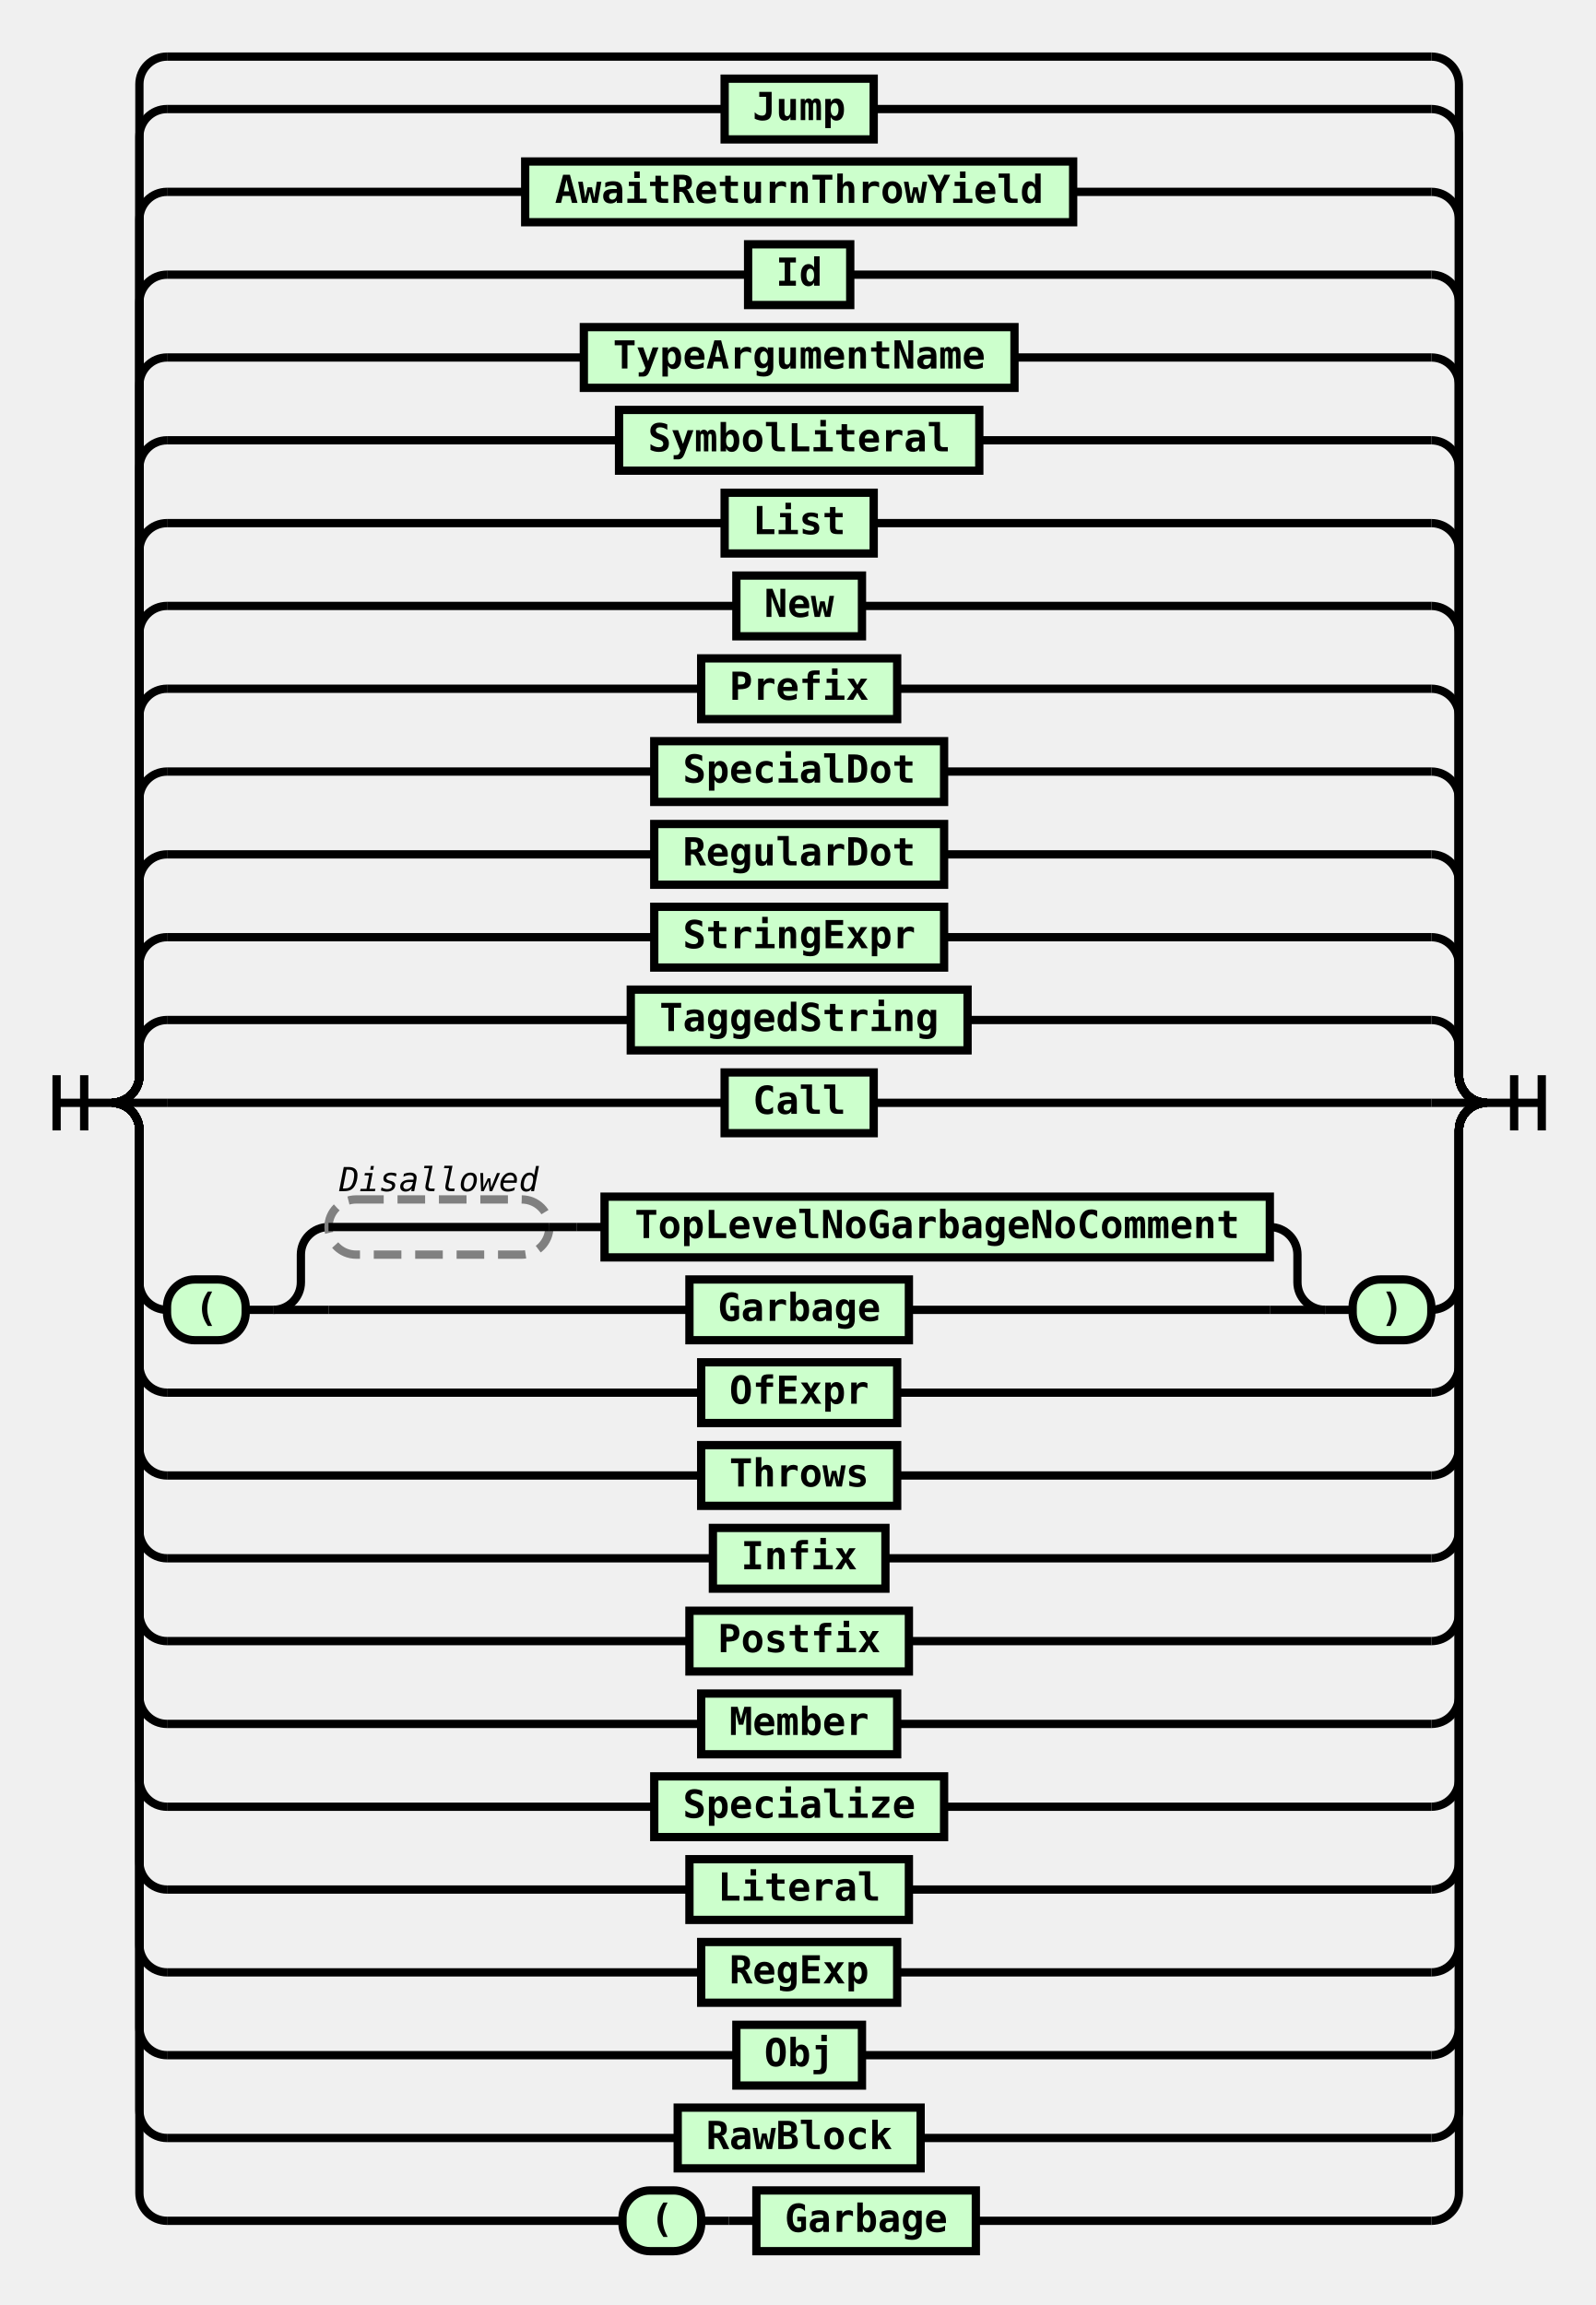
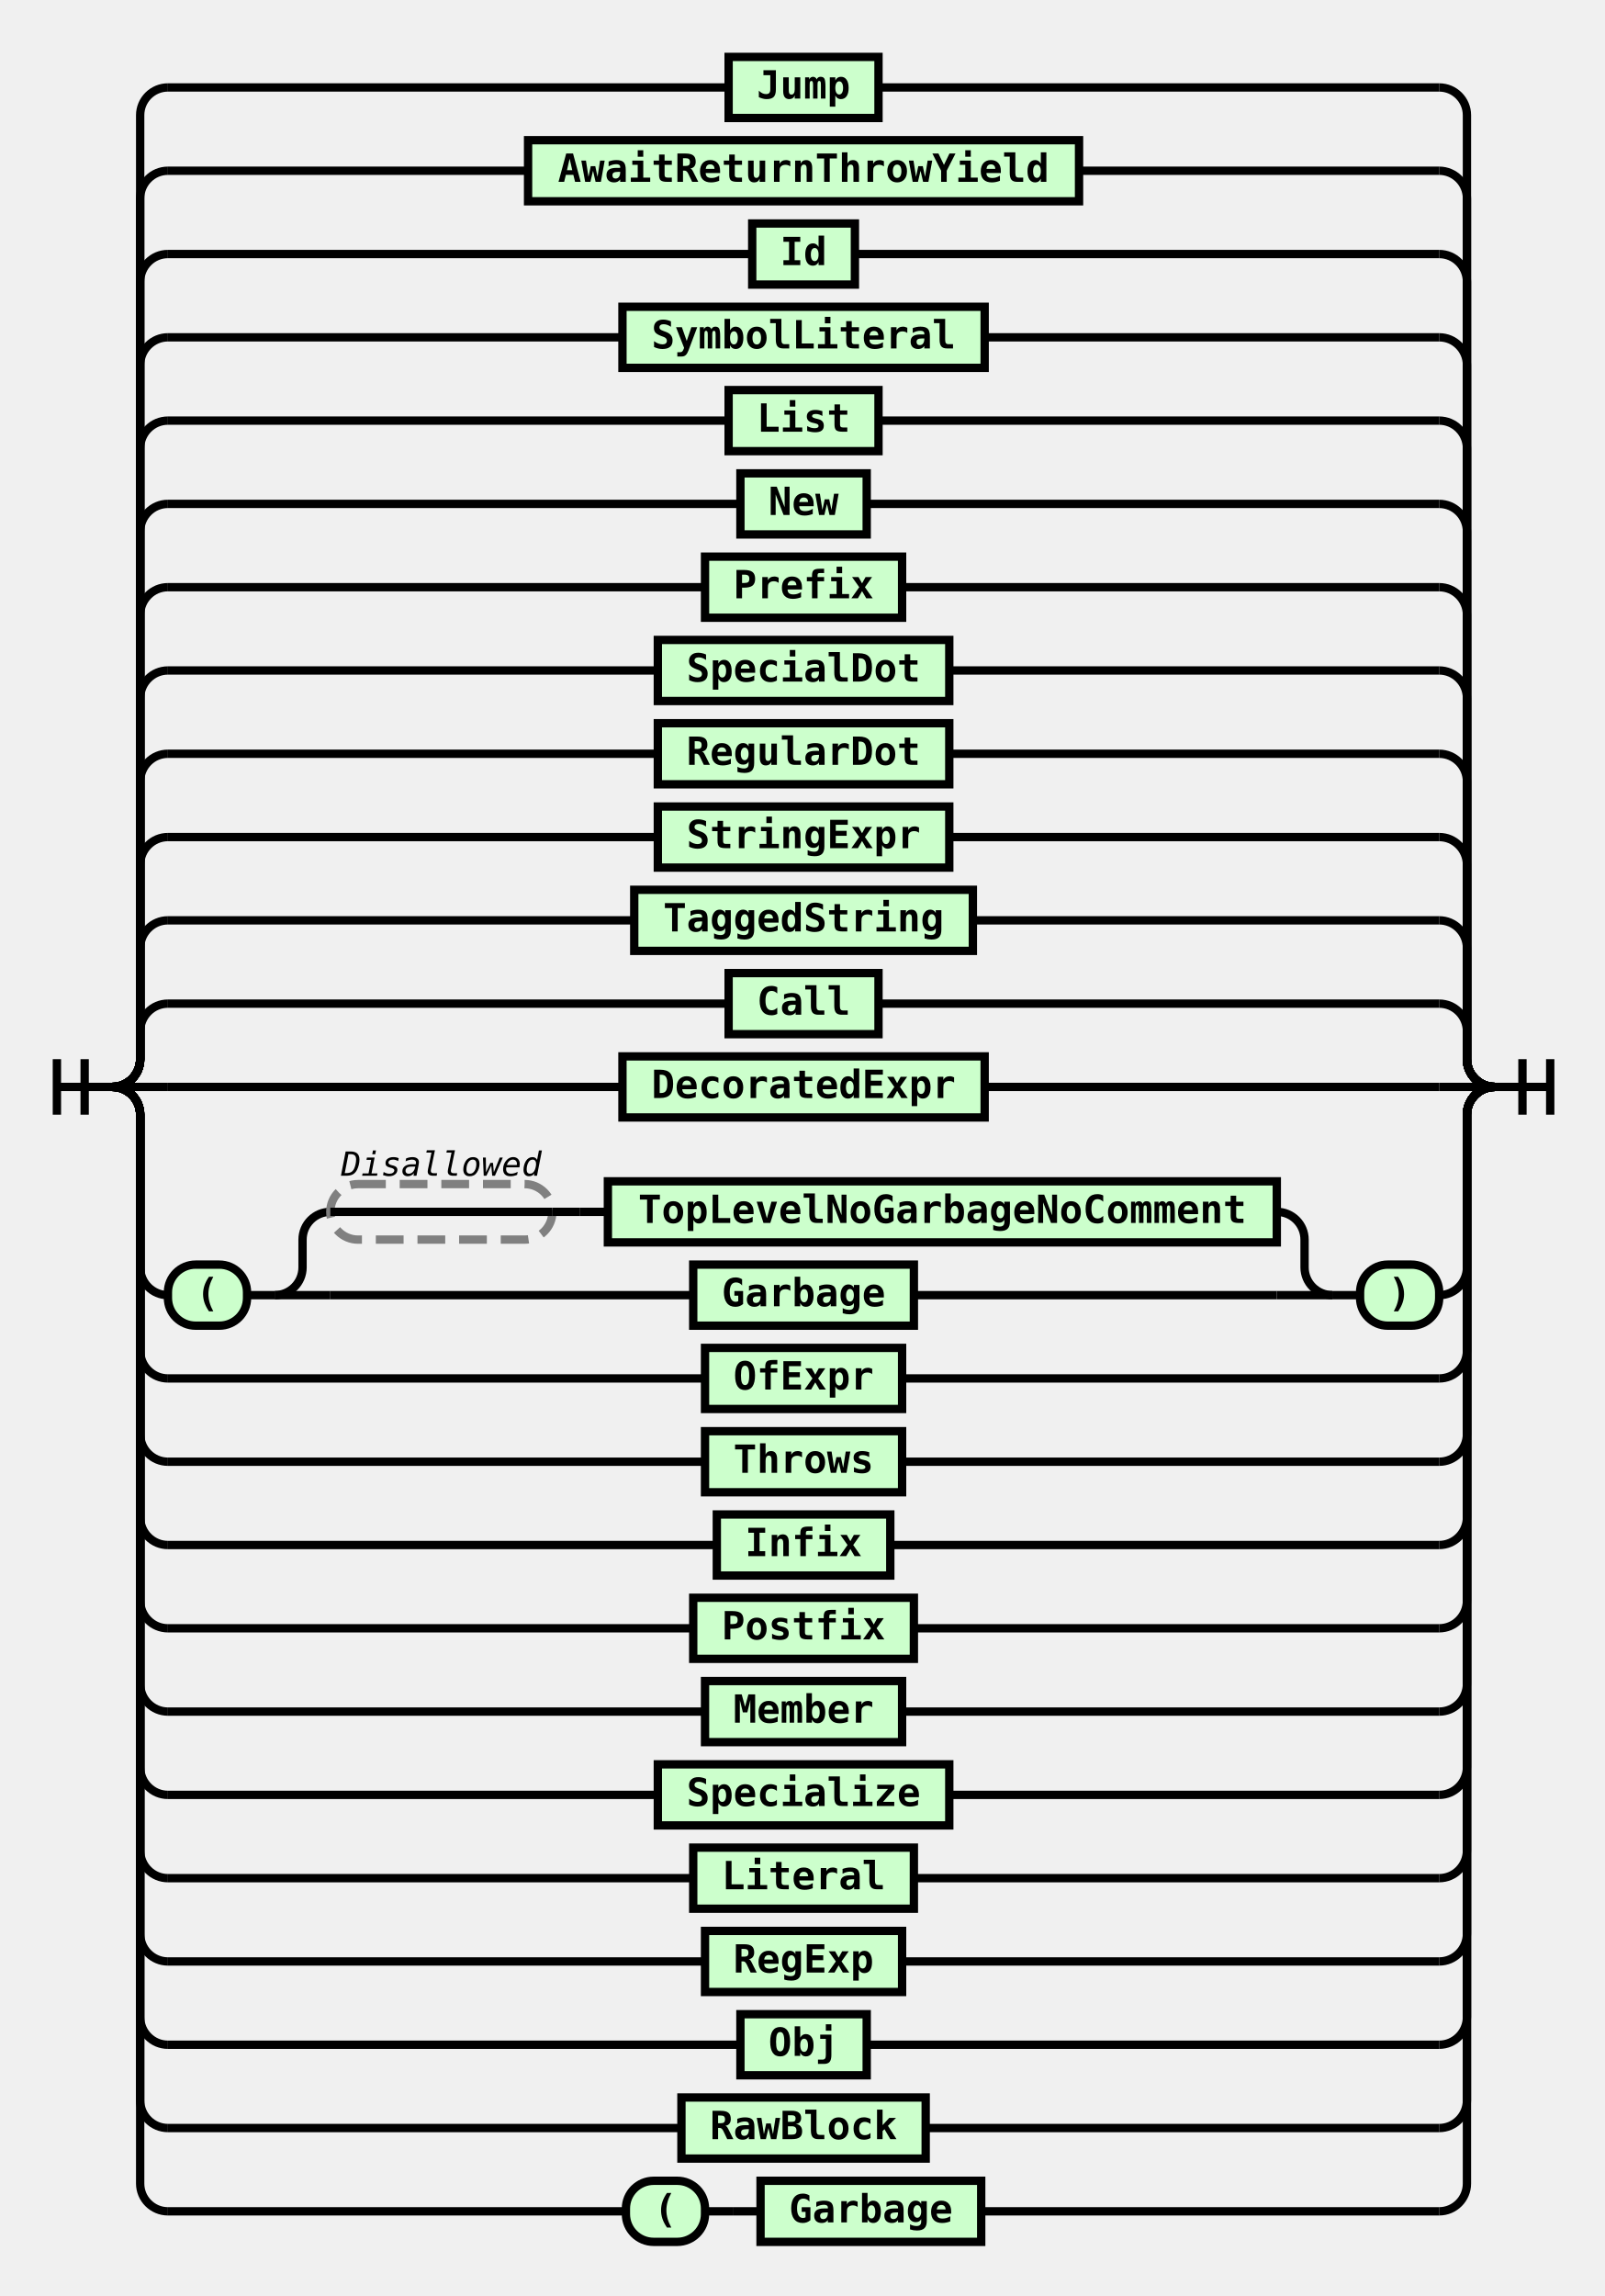
- <svg xmlns="http://www.w3.org/2000/svg" xmlns:xlink="http://www.w3.org/1999/xlink" class="railroad-diagram" width="578" height="835" viewBox="0 0 578 835" role="img" version="1.1">
+ <svg xmlns="http://www.w3.org/2000/svg" xmlns:xlink="http://www.w3.org/1999/xlink" class="railroad-diagram" width="578" height="827" viewBox="0 0 578 827" role="img" version="1.1">
  <style>
svg.railroad-diagram {
    background-color: hsl(30,20%,95%);
}
svg.railroad-diagram path {
    stroke-width: 3;
    stroke: black;
    fill: rgba(0,0,0,0);
}
svg.railroad-diagram text {
    font: bold 14px monospace;
    text-anchor: middle;
    white-space: pre;
}
svg.railroad-diagram text.diagram-text {
    font-size: 12px;
}
svg.railroad-diagram text.diagram-arrow {
    font-size: 16px;
}
svg.railroad-diagram text.label {
    text-anchor: start;
}
svg.railroad-diagram text.comment {
    font: italic 12px monospace;
}
svg.railroad-diagram g.non-terminal text {
    /*font-style: italic;*/
}
svg.railroad-diagram rect {
    stroke-width: 3;
    stroke: black;
    fill: hsl(120,100%,90%);
}
svg.railroad-diagram rect.group-box {
    stroke: gray;
    stroke-dasharray: 10 5;
    fill: none;
}
svg.railroad-diagram path.diagram-text {
    stroke-width: 3;
    stroke: black;
    fill: white;
    cursor: help;
}
svg.railroad-diagram g.diagram-text:hover path.diagram-text {
    fill: #eee;
}

</style>
  <g transform="translate(.5 .5)">
    <g>
-       <path d="M20 389v20m10 -20v20m-10 -10h20" />
+       <path d="M20 381v20m10 -20v20m-10 -10h20" />
    </g>
    <g>
-       <path d="M40 399h0" />
-       <path d="M538 399h0" />
-       <path d="M40 399a10 10 0 0 0 10 -10v-10a10 10 0 0 1 10 -10" />
-       <g class="non-terminal">
-         <path d="M60 369h168" />
-         <path d="M350 369h168" />
-         <rect x="228" y="358" width="122" height="22" />
+       <path d="M40 391h0" />
+       <path d="M538 391h0" />
+       <path d="M40 391a10 10 0 0 0 10 -10v-10a10 10 0 0 1 10 -10" />
+       <g class="non-terminal">
+         <path d="M60 361h202" />
+         <path d="M316 361h202" />
+         <rect x="262" y="350" width="54" height="22" />
+         <a xlink:href="/reference/syntax/#syntax-for-call">
+           <text x="289" y="365">Call</text>
+         </a>
+       </g>
+       <path d="M518 361a10 10 0 0 1 10 10v10a10 10 0 0 0 10 10" />
+       <path d="M40 391a10 10 0 0 0 10 -10v-40a10 10 0 0 1 10 -10" />
+       <g class="non-terminal">
+         <path d="M60 331h168" />
+         <path d="M350 331h168" />
+         <rect x="228" y="320" width="122" height="22" />
        <a xlink:href="/reference/syntax/#syntax-for-taggedstring">
-           <text x="289" y="373">TaggedString</text>
-         </a>
-       </g>
-       <path d="M518 369a10 10 0 0 1 10 10v10a10 10 0 0 0 10 10" />
-       <path d="M40 399a10 10 0 0 0 10 -10v-40a10 10 0 0 1 10 -10" />
-       <g class="non-terminal">
-         <path d="M60 339h176.5" />
-         <path d="M341.5 339h176.5" />
-         <rect x="236.5" y="328" width="105" height="22" />
+           <text x="289" y="335">TaggedString</text>
+         </a>
+       </g>
+       <path d="M518 331a10 10 0 0 1 10 10v40a10 10 0 0 0 10 10" />
+       <path d="M40 391a10 10 0 0 0 10 -10v-70a10 10 0 0 1 10 -10" />
+       <g class="non-terminal">
+         <path d="M60 301h176.5" />
+         <path d="M341.5 301h176.5" />
+         <rect x="236.5" y="290" width="105" height="22" />
        <a xlink:href="/reference/syntax/#syntax-for-stringexpr">
-           <text x="289" y="343">StringExpr</text>
-         </a>
-       </g>
-       <path d="M518 339a10 10 0 0 1 10 10v40a10 10 0 0 0 10 10" />
-       <path d="M40 399a10 10 0 0 0 10 -10v-70a10 10 0 0 1 10 -10" />
-       <g class="non-terminal">
-         <path d="M60 309h176.5" />
-         <path d="M341.5 309h176.5" />
-         <rect x="236.5" y="298" width="105" height="22" />
+           <text x="289" y="305">StringExpr</text>
+         </a>
+       </g>
+       <path d="M518 301a10 10 0 0 1 10 10v70a10 10 0 0 0 10 10" />
+       <path d="M40 391a10 10 0 0 0 10 -10v-100a10 10 0 0 1 10 -10" />
+       <g class="non-terminal">
+         <path d="M60 271h176.5" />
+         <path d="M341.5 271h176.5" />
+         <rect x="236.5" y="260" width="105" height="22" />
        <a xlink:href="/reference/syntax/#syntax-for-regulardot">
-           <text x="289" y="313">RegularDot</text>
-         </a>
-       </g>
-       <path d="M518 309a10 10 0 0 1 10 10v70a10 10 0 0 0 10 10" />
-       <path d="M40 399a10 10 0 0 0 10 -10v-100a10 10 0 0 1 10 -10" />
-       <g class="non-terminal">
-         <path d="M60 279h176.5" />
-         <path d="M341.5 279h176.5" />
-         <rect x="236.5" y="268" width="105" height="22" />
+           <text x="289" y="275">RegularDot</text>
+         </a>
+       </g>
+       <path d="M518 271a10 10 0 0 1 10 10v100a10 10 0 0 0 10 10" />
+       <path d="M40 391a10 10 0 0 0 10 -10v-130a10 10 0 0 1 10 -10" />
+       <g class="non-terminal">
+         <path d="M60 241h176.5" />
+         <path d="M341.5 241h176.5" />
+         <rect x="236.5" y="230" width="105" height="22" />
        <a xlink:href="/reference/syntax/#syntax-for-specialdot">
-           <text x="289" y="283">SpecialDot</text>
-         </a>
-       </g>
-       <path d="M518 279a10 10 0 0 1 10 10v100a10 10 0 0 0 10 10" />
-       <path d="M40 399a10 10 0 0 0 10 -10v-130a10 10 0 0 1 10 -10" />
-       <g class="non-terminal">
-         <path d="M60 249h193.5" />
-         <path d="M324.5 249h193.5" />
-         <rect x="253.5" y="238" width="71" height="22" />
+           <text x="289" y="245">SpecialDot</text>
+         </a>
+       </g>
+       <path d="M518 241a10 10 0 0 1 10 10v130a10 10 0 0 0 10 10" />
+       <path d="M40 391a10 10 0 0 0 10 -10v-160a10 10 0 0 1 10 -10" />
+       <g class="non-terminal">
+         <path d="M60 211h193.5" />
+         <path d="M324.5 211h193.5" />
+         <rect x="253.5" y="200" width="71" height="22" />
        <a xlink:href="/reference/syntax/#syntax-for-prefix">
-           <text x="289" y="253">Prefix</text>
-         </a>
-       </g>
-       <path d="M518 249a10 10 0 0 1 10 10v130a10 10 0 0 0 10 10" />
-       <path d="M40 399a10 10 0 0 0 10 -10v-160a10 10 0 0 1 10 -10" />
-       <g class="non-terminal">
-         <path d="M60 219h206.25" />
-         <path d="M311.75 219h206.25" />
-         <rect x="266.25" y="208" width="45.5" height="22" />
+           <text x="289" y="215">Prefix</text>
+         </a>
+       </g>
+       <path d="M518 211a10 10 0 0 1 10 10v160a10 10 0 0 0 10 10" />
+       <path d="M40 391a10 10 0 0 0 10 -10v-190a10 10 0 0 1 10 -10" />
+       <g class="non-terminal">
+         <path d="M60 181h206.25" />
+         <path d="M311.75 181h206.25" />
+         <rect x="266.25" y="170" width="45.5" height="22" />
        <a xlink:href="/reference/syntax/#syntax-for-new">
-           <text x="289" y="223">New</text>
-         </a>
-       </g>
-       <path d="M518 219a10 10 0 0 1 10 10v160a10 10 0 0 0 10 10" />
-       <path d="M40 399a10 10 0 0 0 10 -10v-190a10 10 0 0 1 10 -10" />
-       <g class="non-terminal">
-         <path d="M60 189h202" />
-         <path d="M316 189h202" />
-         <rect x="262" y="178" width="54" height="22" />
+           <text x="289" y="185">New</text>
+         </a>
+       </g>
+       <path d="M518 181a10 10 0 0 1 10 10v190a10 10 0 0 0 10 10" />
+       <path d="M40 391a10 10 0 0 0 10 -10v-220a10 10 0 0 1 10 -10" />
+       <g class="non-terminal">
+         <path d="M60 151h202" />
+         <path d="M316 151h202" />
+         <rect x="262" y="140" width="54" height="22" />
        <a xlink:href="/reference/syntax/#syntax-for-list">
-           <text x="289" y="193">List</text>
-         </a>
-       </g>
-       <path d="M518 189a10 10 0 0 1 10 10v190a10 10 0 0 0 10 10" />
-       <path d="M40 399a10 10 0 0 0 10 -10v-220a10 10 0 0 1 10 -10" />
-       <g class="non-terminal">
-         <path d="M60 159h163.75" />
-         <path d="M354.25 159h163.75" />
-         <rect x="223.75" y="148" width="130.5" height="22" />
+           <text x="289" y="155">List</text>
+         </a>
+       </g>
+       <path d="M518 151a10 10 0 0 1 10 10v220a10 10 0 0 0 10 10" />
+       <path d="M40 391a10 10 0 0 0 10 -10v-250a10 10 0 0 1 10 -10" />
+       <g class="non-terminal">
+         <path d="M60 121h163.75" />
+         <path d="M354.25 121h163.75" />
+         <rect x="223.75" y="110" width="130.5" height="22" />
        <a xlink:href="/reference/syntax/#syntax-for-symbolliteral">
-           <text x="289" y="163">SymbolLiteral</text>
-         </a>
-       </g>
-       <path d="M518 159a10 10 0 0 1 10 10v220a10 10 0 0 0 10 10" />
-       <path d="M40 399a10 10 0 0 0 10 -10v-250a10 10 0 0 1 10 -10" />
-       <g class="non-terminal">
-         <path d="M60 129h151" />
-         <path d="M367 129h151" />
-         <rect x="211" y="118" width="156" height="22" />
-         <a xlink:href="/reference/syntax/#syntax-for-typeargumentname">
-           <text x="289" y="133">TypeArgumentName</text>
-         </a>
-       </g>
-       <path d="M518 129a10 10 0 0 1 10 10v250a10 10 0 0 0 10 10" />
-       <path d="M40 399a10 10 0 0 0 10 -10v-280a10 10 0 0 1 10 -10" />
-       <g class="non-terminal">
-         <path d="M60 99h210.5" />
-         <path d="M307.5 99h210.5" />
-         <rect x="270.5" y="88" width="37" height="22" />
+           <text x="289" y="125">SymbolLiteral</text>
+         </a>
+       </g>
+       <path d="M518 121a10 10 0 0 1 10 10v250a10 10 0 0 0 10 10" />
+       <path d="M40 391a10 10 0 0 0 10 -10v-280a10 10 0 0 1 10 -10" />
+       <g class="non-terminal">
+         <path d="M60 91h210.5" />
+         <path d="M307.5 91h210.5" />
+         <rect x="270.5" y="80" width="37" height="22" />
        <a xlink:href="/reference/syntax/#syntax-for-id">
-           <text x="289" y="103">Id</text>
-         </a>
-       </g>
-       <path d="M518 99a10 10 0 0 1 10 10v280a10 10 0 0 0 10 10" />
-       <path d="M40 399a10 10 0 0 0 10 -10v-310a10 10 0 0 1 10 -10" />
-       <g class="non-terminal">
-         <path d="M60 69h129.75" />
-         <path d="M388.25 69h129.75" />
-         <rect x="189.75" y="58" width="198.5" height="22" />
+           <text x="289" y="95">Id</text>
+         </a>
+       </g>
+       <path d="M518 91a10 10 0 0 1 10 10v280a10 10 0 0 0 10 10" />
+       <path d="M40 391a10 10 0 0 0 10 -10v-310a10 10 0 0 1 10 -10" />
+       <g class="non-terminal">
+         <path d="M60 61h129.75" />
+         <path d="M388.25 61h129.75" />
+         <rect x="189.75" y="50" width="198.5" height="22" />
        <a xlink:href="/reference/syntax/#syntax-for-awaitreturnthrowyield">
-           <text x="289" y="73">AwaitReturnThrowYield</text>
-         </a>
-       </g>
-       <path d="M518 69a10 10 0 0 1 10 10v310a10 10 0 0 0 10 10" />
-       <path d="M40 399a10 10 0 0 0 10 -10v-340a10 10 0 0 1 10 -10" />
-       <g class="non-terminal">
-         <path d="M60 39h202" />
-         <path d="M316 39h202" />
-         <rect x="262" y="28" width="54" height="22" />
+           <text x="289" y="65">AwaitReturnThrowYield</text>
+         </a>
+       </g>
+       <path d="M518 61a10 10 0 0 1 10 10v310a10 10 0 0 0 10 10" />
+       <path d="M40 391a10 10 0 0 0 10 -10v-340a10 10 0 0 1 10 -10" />
+       <g class="non-terminal">
+         <path d="M60 31h202" />
+         <path d="M316 31h202" />
+         <rect x="262" y="20" width="54" height="22" />
        <a xlink:href="/reference/syntax/#syntax-for-jump">
-           <text x="289" y="43">Jump</text>
-         </a>
-       </g>
-       <path d="M518 39a10 10 0 0 1 10 10v340a10 10 0 0 0 10 10" />
-       <path d="M40 399a10 10 0 0 0 10 -10v-359a10 10 0 0 1 10 -10" />
+           <text x="289" y="35">Jump</text>
+         </a>
+       </g>
+       <path d="M518 31a10 10 0 0 1 10 10v340a10 10 0 0 0 10 10" />
+       <path d="M40 391h20" />
+       <g class="non-terminal">
+         <path d="M60 391h163.75" />
+         <path d="M354.25 391h163.75" />
+         <rect x="223.75" y="380" width="130.5" height="22" />
+         <a xlink:href="/reference/syntax/#syntax-for-decoratedexpr">
+           <text x="289" y="395">DecoratedExpr</text>
+         </a>
+       </g>
+       <path d="M518 391h20" />
+       <path d="M40 391a10 10 0 0 1 10 10v55a10 10 0 0 0 10 10" />
      <g>
-         <path d="M60 20h458" />
-       </g>
-       <path d="M518 20a10 10 0 0 1 10 10v359a10 10 0 0 0 10 10" />
-       <path d="M40 399h20" />
-       <g class="non-terminal">
-         <path d="M60 399h202" />
-         <path d="M316 399h202" />
-         <rect x="262" y="388" width="54" height="22" />
-         <a xlink:href="/reference/syntax/#syntax-for-call">
-           <text x="289" y="403">Call</text>
-         </a>
-       </g>
-       <path d="M518 399h20" />
-       <path d="M40 399a10 10 0 0 1 10 10v55a10 10 0 0 0 10 10" />
-       <g>
-         <path d="M60 474h0" />
-         <path d="M518 474h0" />
+         <path d="M60 466h0" />
+         <path d="M518 466h0" />
        <g class="terminal">
-           <path d="M60 474h0" />
-           <path d="M88.5 474h0" />
-           <rect x="60" y="463" width="28.5" height="22" rx="10" ry="10" />
-           <text x="74.25" y="478">(</text>
-         </g>
-         <path d="M88.5 474h10" />
+           <path d="M60 466h0" />
+           <path d="M88.5 466h0" />
+           <rect x="60" y="455" width="28.5" height="22" rx="10" ry="10" />
+           <text x="74.25" y="470">(</text>
+         </g>
+         <path d="M88.5 466h10" />
        <g>
-           <path d="M98.5 474h0" />
-           <path d="M479.5 474h0" />
-           <path d="M98.5 474a10 10 0 0 0 10 -10v-10a10 10 0 0 1 10 -10" />
+           <path d="M98.5 466h0" />
+           <path d="M479.5 466h0" />
+           <path d="M98.5 466a10 10 0 0 0 10 -10v-10a10 10 0 0 1 10 -10" />
          <g>
-             <path d="M118.5 444h0" />
-             <path d="M459.5 444h0" />
+             <path d="M118.5 436h0" />
+             <path d="M459.5 436h0" />
            <g>
-               <path d="M118.5 444h0" />
-               <path d="M198.5 444h0" />
-               <rect x="118.5" y="434" width="80" height="20" rx="10" ry="10" class="group-box" />
+               <path d="M118.5 436h0" />
+               <path d="M198.5 436h0" />
+               <rect x="118.5" y="426" width="80" height="20" rx="10" ry="10" class="group-box" />
              <g>
-                 <path d="M118.5 444h80" />
+                 <path d="M118.5 436h80" />
              </g>
              <g>
-                 <path d="M118.5 426h0" />
-                 <path d="M198.5 426h0" />
-                 <text x="158.5" y="431" class="comment">Disallowed</text>
+                 <path d="M118.5 418h0" />
+                 <path d="M198.5 418h0" />
+                 <text x="158.5" y="423" class="comment">Disallowed</text>
              </g>
            </g>
-             <path d="M198.5 444h10" />
-             <path d="M208.5 444h10" />
+             <path d="M198.5 436h10" />
+             <path d="M208.5 436h10" />
            <g class="non-terminal">
-               <path d="M218.5 444h0" />
-               <path d="M459.5 444h0" />
-               <rect x="218.5" y="433" width="241" height="22" />
+               <path d="M218.5 436h0" />
+               <path d="M459.5 436h0" />
+               <rect x="218.5" y="425" width="241" height="22" />
              <a xlink:href="/reference/syntax/#syntax-for-toplevelnogarbagenocomment">
-                 <text x="339" y="448">TopLevelNoGarbageNoComment</text>
+                 <text x="339" y="440">TopLevelNoGarbageNoComment</text>
              </a>
            </g>
          </g>
-           <path d="M459.5 444a10 10 0 0 1 10 10v10a10 10 0 0 0 10 10" />
-           <path d="M98.5 474h20" />
+           <path d="M459.5 436a10 10 0 0 1 10 10v10a10 10 0 0 0 10 10" />
+           <path d="M98.5 466h20" />
          <g class="non-terminal">
-             <path d="M118.5 474h130.75" />
-             <path d="M328.75 474h130.75" />
-             <rect x="249.25" y="463" width="79.5" height="22" />
+             <path d="M118.5 466h130.75" />
+             <path d="M328.75 466h130.75" />
+             <rect x="249.25" y="455" width="79.5" height="22" />
            <a xlink:href="/reference/syntax/#syntax-for-garbage">
-               <text x="289" y="478">Garbage</text>
+               <text x="289" y="470">Garbage</text>
            </a>
          </g>
-           <path d="M459.5 474h20" />
-         </g>
-         <path d="M479.5 474h10" />
+           <path d="M459.5 466h20" />
+         </g>
+         <path d="M479.5 466h10" />
        <g class="terminal">
-           <path d="M489.5 474h0" />
-           <path d="M518 474h0" />
-           <rect x="489.5" y="463" width="28.5" height="22" rx="10" ry="10" />
-           <text x="503.75" y="478">)</text>
-         </g>
-       </g>
-       <path d="M518 474a10 10 0 0 0 10 -10v-55a10 10 0 0 1 10 -10" />
-       <path d="M40 399a10 10 0 0 1 10 10v85a10 10 0 0 0 10 10" />
-       <g class="non-terminal">
-         <path d="M60 504h193.5" />
-         <path d="M324.5 504h193.5" />
-         <rect x="253.5" y="493" width="71" height="22" />
+           <path d="M489.5 466h0" />
+           <path d="M518 466h0" />
+           <rect x="489.5" y="455" width="28.5" height="22" rx="10" ry="10" />
+           <text x="503.75" y="470">)</text>
+         </g>
+       </g>
+       <path d="M518 466a10 10 0 0 0 10 -10v-55a10 10 0 0 1 10 -10" />
+       <path d="M40 391a10 10 0 0 1 10 10v85a10 10 0 0 0 10 10" />
+       <g class="non-terminal">
+         <path d="M60 496h193.5" />
+         <path d="M324.5 496h193.5" />
+         <rect x="253.5" y="485" width="71" height="22" />
        <a xlink:href="/reference/syntax/#syntax-for-ofexpr">
-           <text x="289" y="508">OfExpr</text>
-         </a>
-       </g>
-       <path d="M518 504a10 10 0 0 0 10 -10v-85a10 10 0 0 1 10 -10" />
-       <path d="M40 399a10 10 0 0 1 10 10v115a10 10 0 0 0 10 10" />
-       <g class="non-terminal">
-         <path d="M60 534h193.5" />
-         <path d="M324.5 534h193.5" />
-         <rect x="253.5" y="523" width="71" height="22" />
+           <text x="289" y="500">OfExpr</text>
+         </a>
+       </g>
+       <path d="M518 496a10 10 0 0 0 10 -10v-85a10 10 0 0 1 10 -10" />
+       <path d="M40 391a10 10 0 0 1 10 10v115a10 10 0 0 0 10 10" />
+       <g class="non-terminal">
+         <path d="M60 526h193.5" />
+         <path d="M324.5 526h193.5" />
+         <rect x="253.5" y="515" width="71" height="22" />
        <a xlink:href="/reference/syntax/#syntax-for-throws">
-           <text x="289" y="538">Throws</text>
-         </a>
-       </g>
-       <path d="M518 534a10 10 0 0 0 10 -10v-115a10 10 0 0 1 10 -10" />
-       <path d="M40 399a10 10 0 0 1 10 10v145a10 10 0 0 0 10 10" />
-       <g class="non-terminal">
-         <path d="M60 564h197.75" />
-         <path d="M320.25 564h197.75" />
-         <rect x="257.75" y="553" width="62.5" height="22" />
+           <text x="289" y="530">Throws</text>
+         </a>
+       </g>
+       <path d="M518 526a10 10 0 0 0 10 -10v-115a10 10 0 0 1 10 -10" />
+       <path d="M40 391a10 10 0 0 1 10 10v145a10 10 0 0 0 10 10" />
+       <g class="non-terminal">
+         <path d="M60 556h197.75" />
+         <path d="M320.25 556h197.75" />
+         <rect x="257.75" y="545" width="62.5" height="22" />
        <a xlink:href="/reference/syntax/#syntax-for-infix">
-           <text x="289" y="568">Infix</text>
-         </a>
-       </g>
-       <path d="M518 564a10 10 0 0 0 10 -10v-145a10 10 0 0 1 10 -10" />
-       <path d="M40 399a10 10 0 0 1 10 10v175a10 10 0 0 0 10 10" />
-       <g class="non-terminal">
-         <path d="M60 594h189.25" />
-         <path d="M328.75 594h189.25" />
-         <rect x="249.25" y="583" width="79.5" height="22" />
+           <text x="289" y="560">Infix</text>
+         </a>
+       </g>
+       <path d="M518 556a10 10 0 0 0 10 -10v-145a10 10 0 0 1 10 -10" />
+       <path d="M40 391a10 10 0 0 1 10 10v175a10 10 0 0 0 10 10" />
+       <g class="non-terminal">
+         <path d="M60 586h189.25" />
+         <path d="M328.75 586h189.25" />
+         <rect x="249.25" y="575" width="79.5" height="22" />
        <a xlink:href="/reference/syntax/#syntax-for-postfix">
-           <text x="289" y="598">Postfix</text>
-         </a>
-       </g>
-       <path d="M518 594a10 10 0 0 0 10 -10v-175a10 10 0 0 1 10 -10" />
-       <path d="M40 399a10 10 0 0 1 10 10v205a10 10 0 0 0 10 10" />
-       <g class="non-terminal">
-         <path d="M60 624h193.5" />
-         <path d="M324.5 624h193.5" />
-         <rect x="253.5" y="613" width="71" height="22" />
+           <text x="289" y="590">Postfix</text>
+         </a>
+       </g>
+       <path d="M518 586a10 10 0 0 0 10 -10v-175a10 10 0 0 1 10 -10" />
+       <path d="M40 391a10 10 0 0 1 10 10v205a10 10 0 0 0 10 10" />
+       <g class="non-terminal">
+         <path d="M60 616h193.5" />
+         <path d="M324.5 616h193.5" />
+         <rect x="253.5" y="605" width="71" height="22" />
        <a xlink:href="/reference/syntax/#syntax-for-member">
-           <text x="289" y="628">Member</text>
-         </a>
-       </g>
-       <path d="M518 624a10 10 0 0 0 10 -10v-205a10 10 0 0 1 10 -10" />
-       <path d="M40 399a10 10 0 0 1 10 10v235a10 10 0 0 0 10 10" />
-       <g class="non-terminal">
-         <path d="M60 654h176.5" />
-         <path d="M341.5 654h176.5" />
-         <rect x="236.5" y="643" width="105" height="22" />
+           <text x="289" y="620">Member</text>
+         </a>
+       </g>
+       <path d="M518 616a10 10 0 0 0 10 -10v-205a10 10 0 0 1 10 -10" />
+       <path d="M40 391a10 10 0 0 1 10 10v235a10 10 0 0 0 10 10" />
+       <g class="non-terminal">
+         <path d="M60 646h176.5" />
+         <path d="M341.5 646h176.5" />
+         <rect x="236.5" y="635" width="105" height="22" />
        <a xlink:href="/reference/syntax/#syntax-for-specialize">
-           <text x="289" y="658">Specialize</text>
-         </a>
-       </g>
-       <path d="M518 654a10 10 0 0 0 10 -10v-235a10 10 0 0 1 10 -10" />
-       <path d="M40 399a10 10 0 0 1 10 10v265a10 10 0 0 0 10 10" />
-       <g class="non-terminal">
-         <path d="M60 684h189.25" />
-         <path d="M328.75 684h189.25" />
-         <rect x="249.25" y="673" width="79.5" height="22" />
+           <text x="289" y="650">Specialize</text>
+         </a>
+       </g>
+       <path d="M518 646a10 10 0 0 0 10 -10v-235a10 10 0 0 1 10 -10" />
+       <path d="M40 391a10 10 0 0 1 10 10v265a10 10 0 0 0 10 10" />
+       <g class="non-terminal">
+         <path d="M60 676h189.25" />
+         <path d="M328.75 676h189.25" />
+         <rect x="249.25" y="665" width="79.5" height="22" />
        <a xlink:href="/reference/syntax/#syntax-for-literal">
-           <text x="289" y="688">Literal</text>
-         </a>
-       </g>
-       <path d="M518 684a10 10 0 0 0 10 -10v-265a10 10 0 0 1 10 -10" />
-       <path d="M40 399a10 10 0 0 1 10 10v295a10 10 0 0 0 10 10" />
-       <g class="non-terminal">
-         <path d="M60 714h193.5" />
-         <path d="M324.5 714h193.5" />
-         <rect x="253.5" y="703" width="71" height="22" />
+           <text x="289" y="680">Literal</text>
+         </a>
+       </g>
+       <path d="M518 676a10 10 0 0 0 10 -10v-265a10 10 0 0 1 10 -10" />
+       <path d="M40 391a10 10 0 0 1 10 10v295a10 10 0 0 0 10 10" />
+       <g class="non-terminal">
+         <path d="M60 706h193.5" />
+         <path d="M324.5 706h193.5" />
+         <rect x="253.5" y="695" width="71" height="22" />
        <a xlink:href="/reference/syntax/#syntax-for-regexp">
-           <text x="289" y="718">RegExp</text>
-         </a>
-       </g>
-       <path d="M518 714a10 10 0 0 0 10 -10v-295a10 10 0 0 1 10 -10" />
-       <path d="M40 399a10 10 0 0 1 10 10v325a10 10 0 0 0 10 10" />
-       <g class="non-terminal">
-         <path d="M60 744h206.25" />
-         <path d="M311.75 744h206.25" />
-         <rect x="266.25" y="733" width="45.5" height="22" />
+           <text x="289" y="710">RegExp</text>
+         </a>
+       </g>
+       <path d="M518 706a10 10 0 0 0 10 -10v-295a10 10 0 0 1 10 -10" />
+       <path d="M40 391a10 10 0 0 1 10 10v325a10 10 0 0 0 10 10" />
+       <g class="non-terminal">
+         <path d="M60 736h206.25" />
+         <path d="M311.75 736h206.25" />
+         <rect x="266.25" y="725" width="45.5" height="22" />
        <a xlink:href="/reference/syntax/#syntax-for-obj">
-           <text x="289" y="748">Obj</text>
-         </a>
-       </g>
-       <path d="M518 744a10 10 0 0 0 10 -10v-325a10 10 0 0 1 10 -10" />
-       <path d="M40 399a10 10 0 0 1 10 10v355a10 10 0 0 0 10 10" />
-       <g class="non-terminal">
-         <path d="M60 774h185" />
-         <path d="M333 774h185" />
-         <rect x="245" y="763" width="88" height="22" />
+           <text x="289" y="740">Obj</text>
+         </a>
+       </g>
+       <path d="M518 736a10 10 0 0 0 10 -10v-325a10 10 0 0 1 10 -10" />
+       <path d="M40 391a10 10 0 0 1 10 10v355a10 10 0 0 0 10 10" />
+       <g class="non-terminal">
+         <path d="M60 766h185" />
+         <path d="M333 766h185" />
+         <rect x="245" y="755" width="88" height="22" />
        <a xlink:href="/reference/syntax/#syntax-for-rawblock">
-           <text x="289" y="778">RawBlock</text>
-         </a>
-       </g>
-       <path d="M518 774a10 10 0 0 0 10 -10v-355a10 10 0 0 1 10 -10" />
-       <path d="M40 399a10 10 0 0 1 10 10v385a10 10 0 0 0 10 10" />
+           <text x="289" y="770">RawBlock</text>
+         </a>
+       </g>
+       <path d="M518 766a10 10 0 0 0 10 -10v-355a10 10 0 0 1 10 -10" />
+       <path d="M40 391a10 10 0 0 1 10 10v385a10 10 0 0 0 10 10" />
      <g>
-         <path d="M60 804h165" />
-         <path d="M353 804h165" />
+         <path d="M60 796h165" />
+         <path d="M353 796h165" />
        <g class="terminal">
-           <path d="M225 804h0" />
-           <path d="M253.5 804h0" />
-           <rect x="225" y="793" width="28.5" height="22" rx="10" ry="10" />
-           <text x="239.25" y="808">(</text>
-         </g>
-         <path d="M253.5 804h10" />
-         <path d="M263.5 804h10" />
+           <path d="M225 796h0" />
+           <path d="M253.5 796h0" />
+           <rect x="225" y="785" width="28.5" height="22" rx="10" ry="10" />
+           <text x="239.25" y="800">(</text>
+         </g>
+         <path d="M253.5 796h10" />
+         <path d="M263.5 796h10" />
        <g class="non-terminal">
-           <path d="M273.5 804h0" />
-           <path d="M353 804h0" />
-           <rect x="273.5" y="793" width="79.5" height="22" />
+           <path d="M273.5 796h0" />
+           <path d="M353 796h0" />
+           <rect x="273.5" y="785" width="79.5" height="22" />
          <a xlink:href="/reference/syntax/#syntax-for-garbage">
-             <text x="313.25" y="808">Garbage</text>
+             <text x="313.25" y="800">Garbage</text>
          </a>
        </g>
      </g>
-       <path d="M518 804a10 10 0 0 0 10 -10v-385a10 10 0 0 1 10 -10" />
+       <path d="M518 796a10 10 0 0 0 10 -10v-385a10 10 0 0 1 10 -10" />
    </g>
-     <path d="M 538 399 h 20 m -10 -10 v 20 m 10 -20 v 20" />
+     <path d="M 538 391 h 20 m -10 -10 v 20 m 10 -20 v 20" />
  </g>
</svg>
